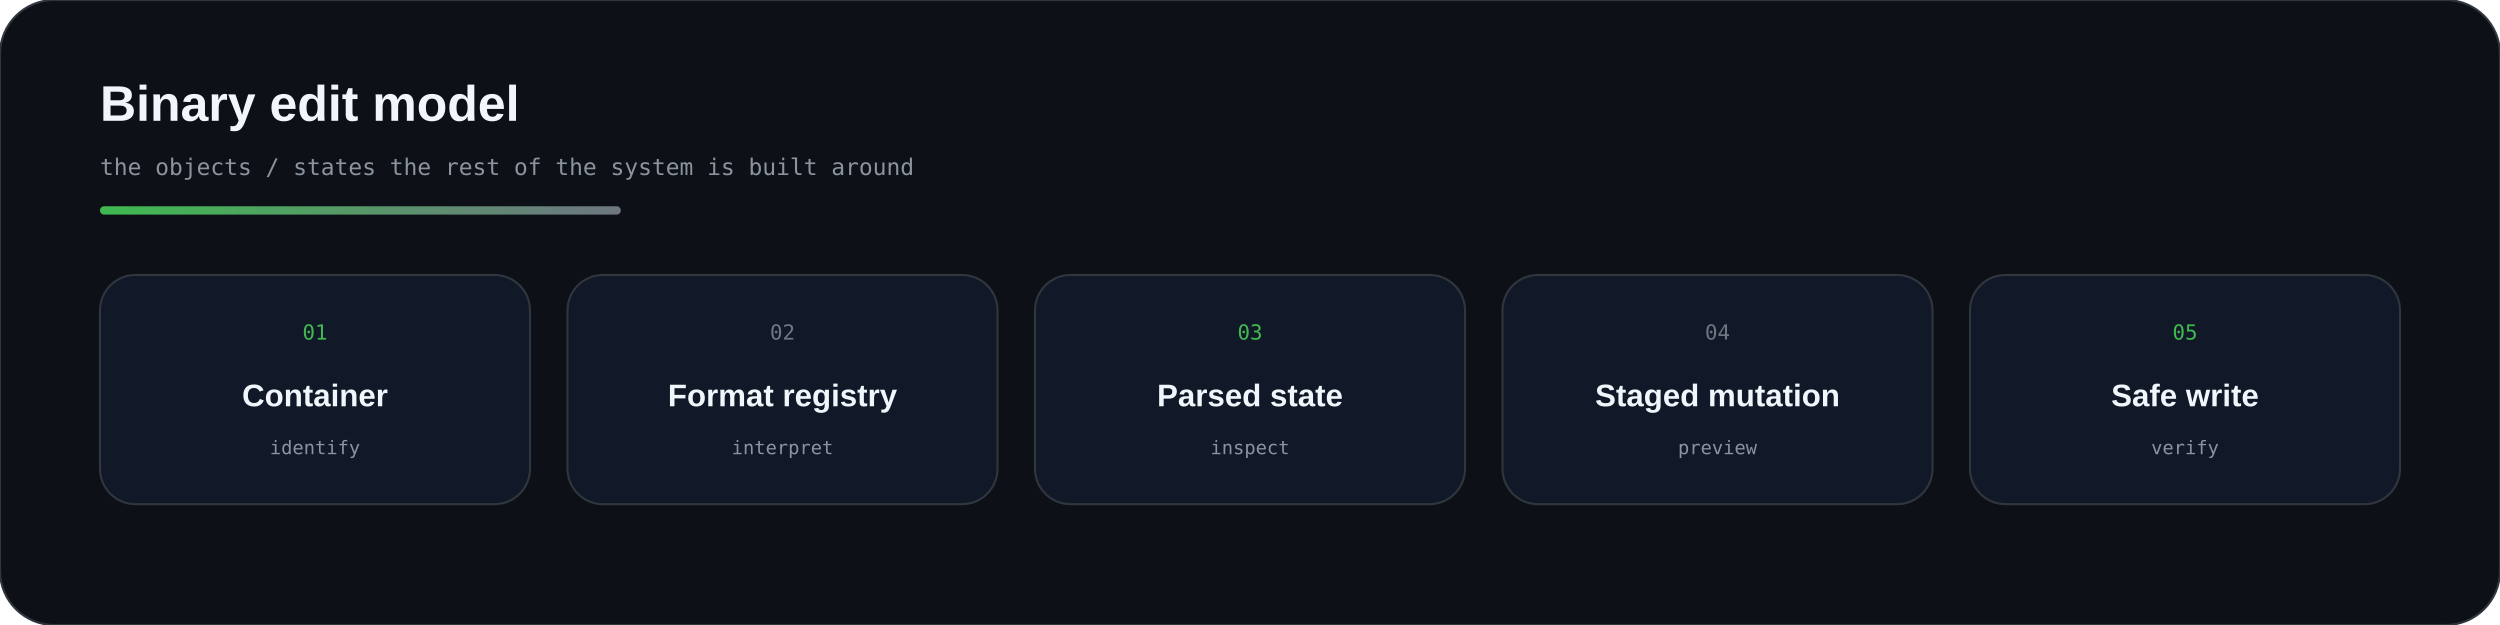
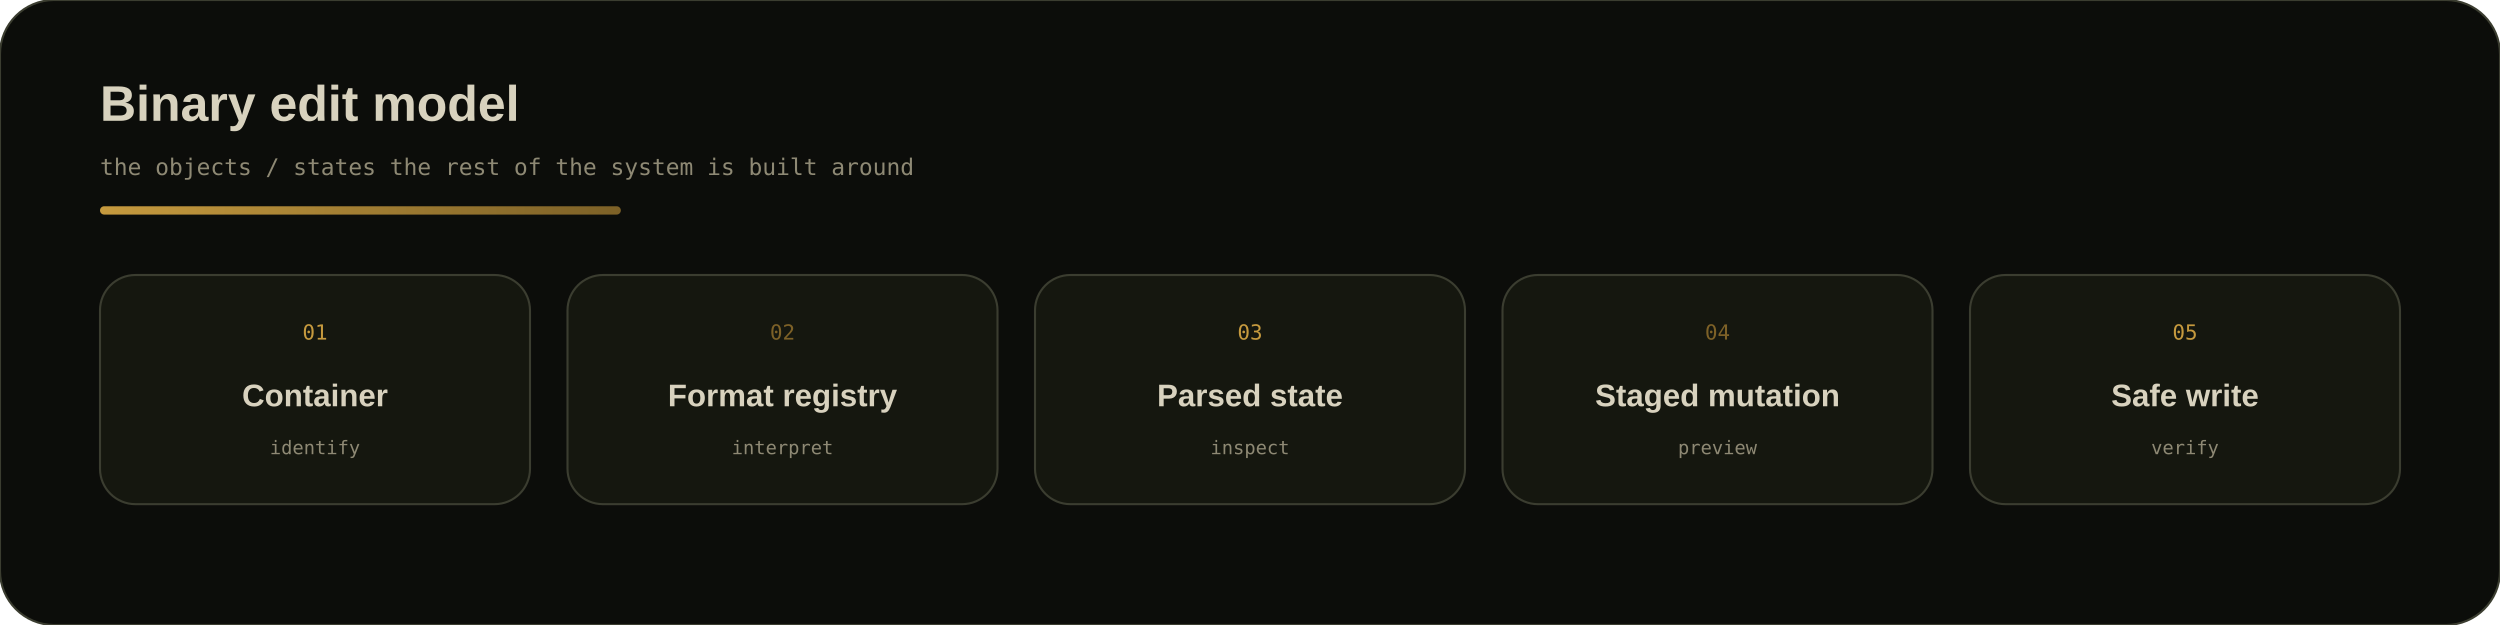
<svg xmlns="http://www.w3.org/2000/svg" width="1200" height="300" viewBox="0 0 1200 300">
  <defs>
    <linearGradient id="g">
-       <stop stop-color="#3fb950" />
-       <stop offset="1" stop-color="#6e7681" />
+       <stop stop-color="#C69A3E" />
+       <stop offset="1" stop-color="#7D6127" />
    </linearGradient>
  </defs>
-   <rect width="1200" height="300" rx="26" fill="#0d1117" stroke="#30363d" />
-   <text x="48" y="58" fill="#f0f6fc" font-family="Arial" font-size="24" font-weight="700">Binary edit model</text>
-   <text x="48" y="84" fill="#8b949e" font-family="monospace" font-size="11">the objects / states the rest of the system is built around</text>
+   <rect width="1200" height="300" rx="26" fill="#0C0D0A" stroke="#3B3D30" />
+   <text x="48" y="58" fill="#D8D2BE" font-family="Arial" font-size="24" font-weight="700">Binary edit model</text>
+   <text x="48" y="84" fill="#8E8974" font-family="monospace" font-size="11">the objects / states the rest of the system is built around</text>
  <rect x="48" y="99" width="250" height="4" rx="2" fill="url(#g)" />
  <g transform="translate(48 132)">
-     <rect width="206.4" height="110" rx="17" fill="#111827" stroke="#30363d" />
-     <text x="103.2" y="31" text-anchor="middle" fill="#3fb950" font-family="monospace" font-size="10">01</text>
-     <text x="103.2" y="63" text-anchor="middle" fill="#f0f6fc" font-family="Arial" font-size="15" font-weight="700">Container</text>
-     <text x="103.2" y="86" text-anchor="middle" fill="#8b949e" font-family="monospace" font-size="9">identify</text>
+     <rect width="206.4" height="110" rx="17" fill="#15170F" stroke="#3B3D30" />
+     <text x="103.2" y="31" text-anchor="middle" fill="#C69A3E" font-family="monospace" font-size="10">01</text>
+     <text x="103.2" y="63" text-anchor="middle" fill="#D8D2BE" font-family="Arial" font-size="15" font-weight="700">Container</text>
+     <text x="103.2" y="86" text-anchor="middle" fill="#8E8974" font-family="monospace" font-size="9">identify</text>
  </g>
  <g transform="translate(272.4 132)">
-     <rect width="206.4" height="110" rx="17" fill="#111827" stroke="#30363d" />
-     <text x="103.2" y="31" text-anchor="middle" fill="#6e7681" font-family="monospace" font-size="10">02</text>
-     <text x="103.2" y="63" text-anchor="middle" fill="#f0f6fc" font-family="Arial" font-size="15" font-weight="700">Format registry</text>
-     <text x="103.2" y="86" text-anchor="middle" fill="#8b949e" font-family="monospace" font-size="9">interpret</text>
+     <rect width="206.4" height="110" rx="17" fill="#15170F" stroke="#3B3D30" />
+     <text x="103.2" y="31" text-anchor="middle" fill="#7D6127" font-family="monospace" font-size="10">02</text>
+     <text x="103.2" y="63" text-anchor="middle" fill="#D8D2BE" font-family="Arial" font-size="15" font-weight="700">Format registry</text>
+     <text x="103.2" y="86" text-anchor="middle" fill="#8E8974" font-family="monospace" font-size="9">interpret</text>
  </g>
  <g transform="translate(496.8 132)">
-     <rect width="206.4" height="110" rx="17" fill="#111827" stroke="#30363d" />
-     <text x="103.2" y="31" text-anchor="middle" fill="#3fb950" font-family="monospace" font-size="10">03</text>
-     <text x="103.2" y="63" text-anchor="middle" fill="#f0f6fc" font-family="Arial" font-size="15" font-weight="700">Parsed state</text>
-     <text x="103.2" y="86" text-anchor="middle" fill="#8b949e" font-family="monospace" font-size="9">inspect</text>
+     <rect width="206.4" height="110" rx="17" fill="#15170F" stroke="#3B3D30" />
+     <text x="103.2" y="31" text-anchor="middle" fill="#C69A3E" font-family="monospace" font-size="10">03</text>
+     <text x="103.2" y="63" text-anchor="middle" fill="#D8D2BE" font-family="Arial" font-size="15" font-weight="700">Parsed state</text>
+     <text x="103.2" y="86" text-anchor="middle" fill="#8E8974" font-family="monospace" font-size="9">inspect</text>
  </g>
  <g transform="translate(721.2 132)">
-     <rect width="206.4" height="110" rx="17" fill="#111827" stroke="#30363d" />
-     <text x="103.2" y="31" text-anchor="middle" fill="#6e7681" font-family="monospace" font-size="10">04</text>
-     <text x="103.2" y="63" text-anchor="middle" fill="#f0f6fc" font-family="Arial" font-size="15" font-weight="700">Staged mutation</text>
-     <text x="103.2" y="86" text-anchor="middle" fill="#8b949e" font-family="monospace" font-size="9">preview</text>
+     <rect width="206.4" height="110" rx="17" fill="#15170F" stroke="#3B3D30" />
+     <text x="103.2" y="31" text-anchor="middle" fill="#7D6127" font-family="monospace" font-size="10">04</text>
+     <text x="103.2" y="63" text-anchor="middle" fill="#D8D2BE" font-family="Arial" font-size="15" font-weight="700">Staged mutation</text>
+     <text x="103.2" y="86" text-anchor="middle" fill="#8E8974" font-family="monospace" font-size="9">preview</text>
  </g>
  <g transform="translate(945.6 132)">
-     <rect width="206.4" height="110" rx="17" fill="#111827" stroke="#30363d" />
-     <text x="103.2" y="31" text-anchor="middle" fill="#3fb950" font-family="monospace" font-size="10">05</text>
-     <text x="103.2" y="63" text-anchor="middle" fill="#f0f6fc" font-family="Arial" font-size="15" font-weight="700">Safe write</text>
-     <text x="103.2" y="86" text-anchor="middle" fill="#8b949e" font-family="monospace" font-size="9">verify</text>
+     <rect width="206.4" height="110" rx="17" fill="#15170F" stroke="#3B3D30" />
+     <text x="103.2" y="31" text-anchor="middle" fill="#C69A3E" font-family="monospace" font-size="10">05</text>
+     <text x="103.2" y="63" text-anchor="middle" fill="#D8D2BE" font-family="Arial" font-size="15" font-weight="700">Safe write</text>
+     <text x="103.2" y="86" text-anchor="middle" fill="#8E8974" font-family="monospace" font-size="9">verify</text>
  </g>
</svg>
